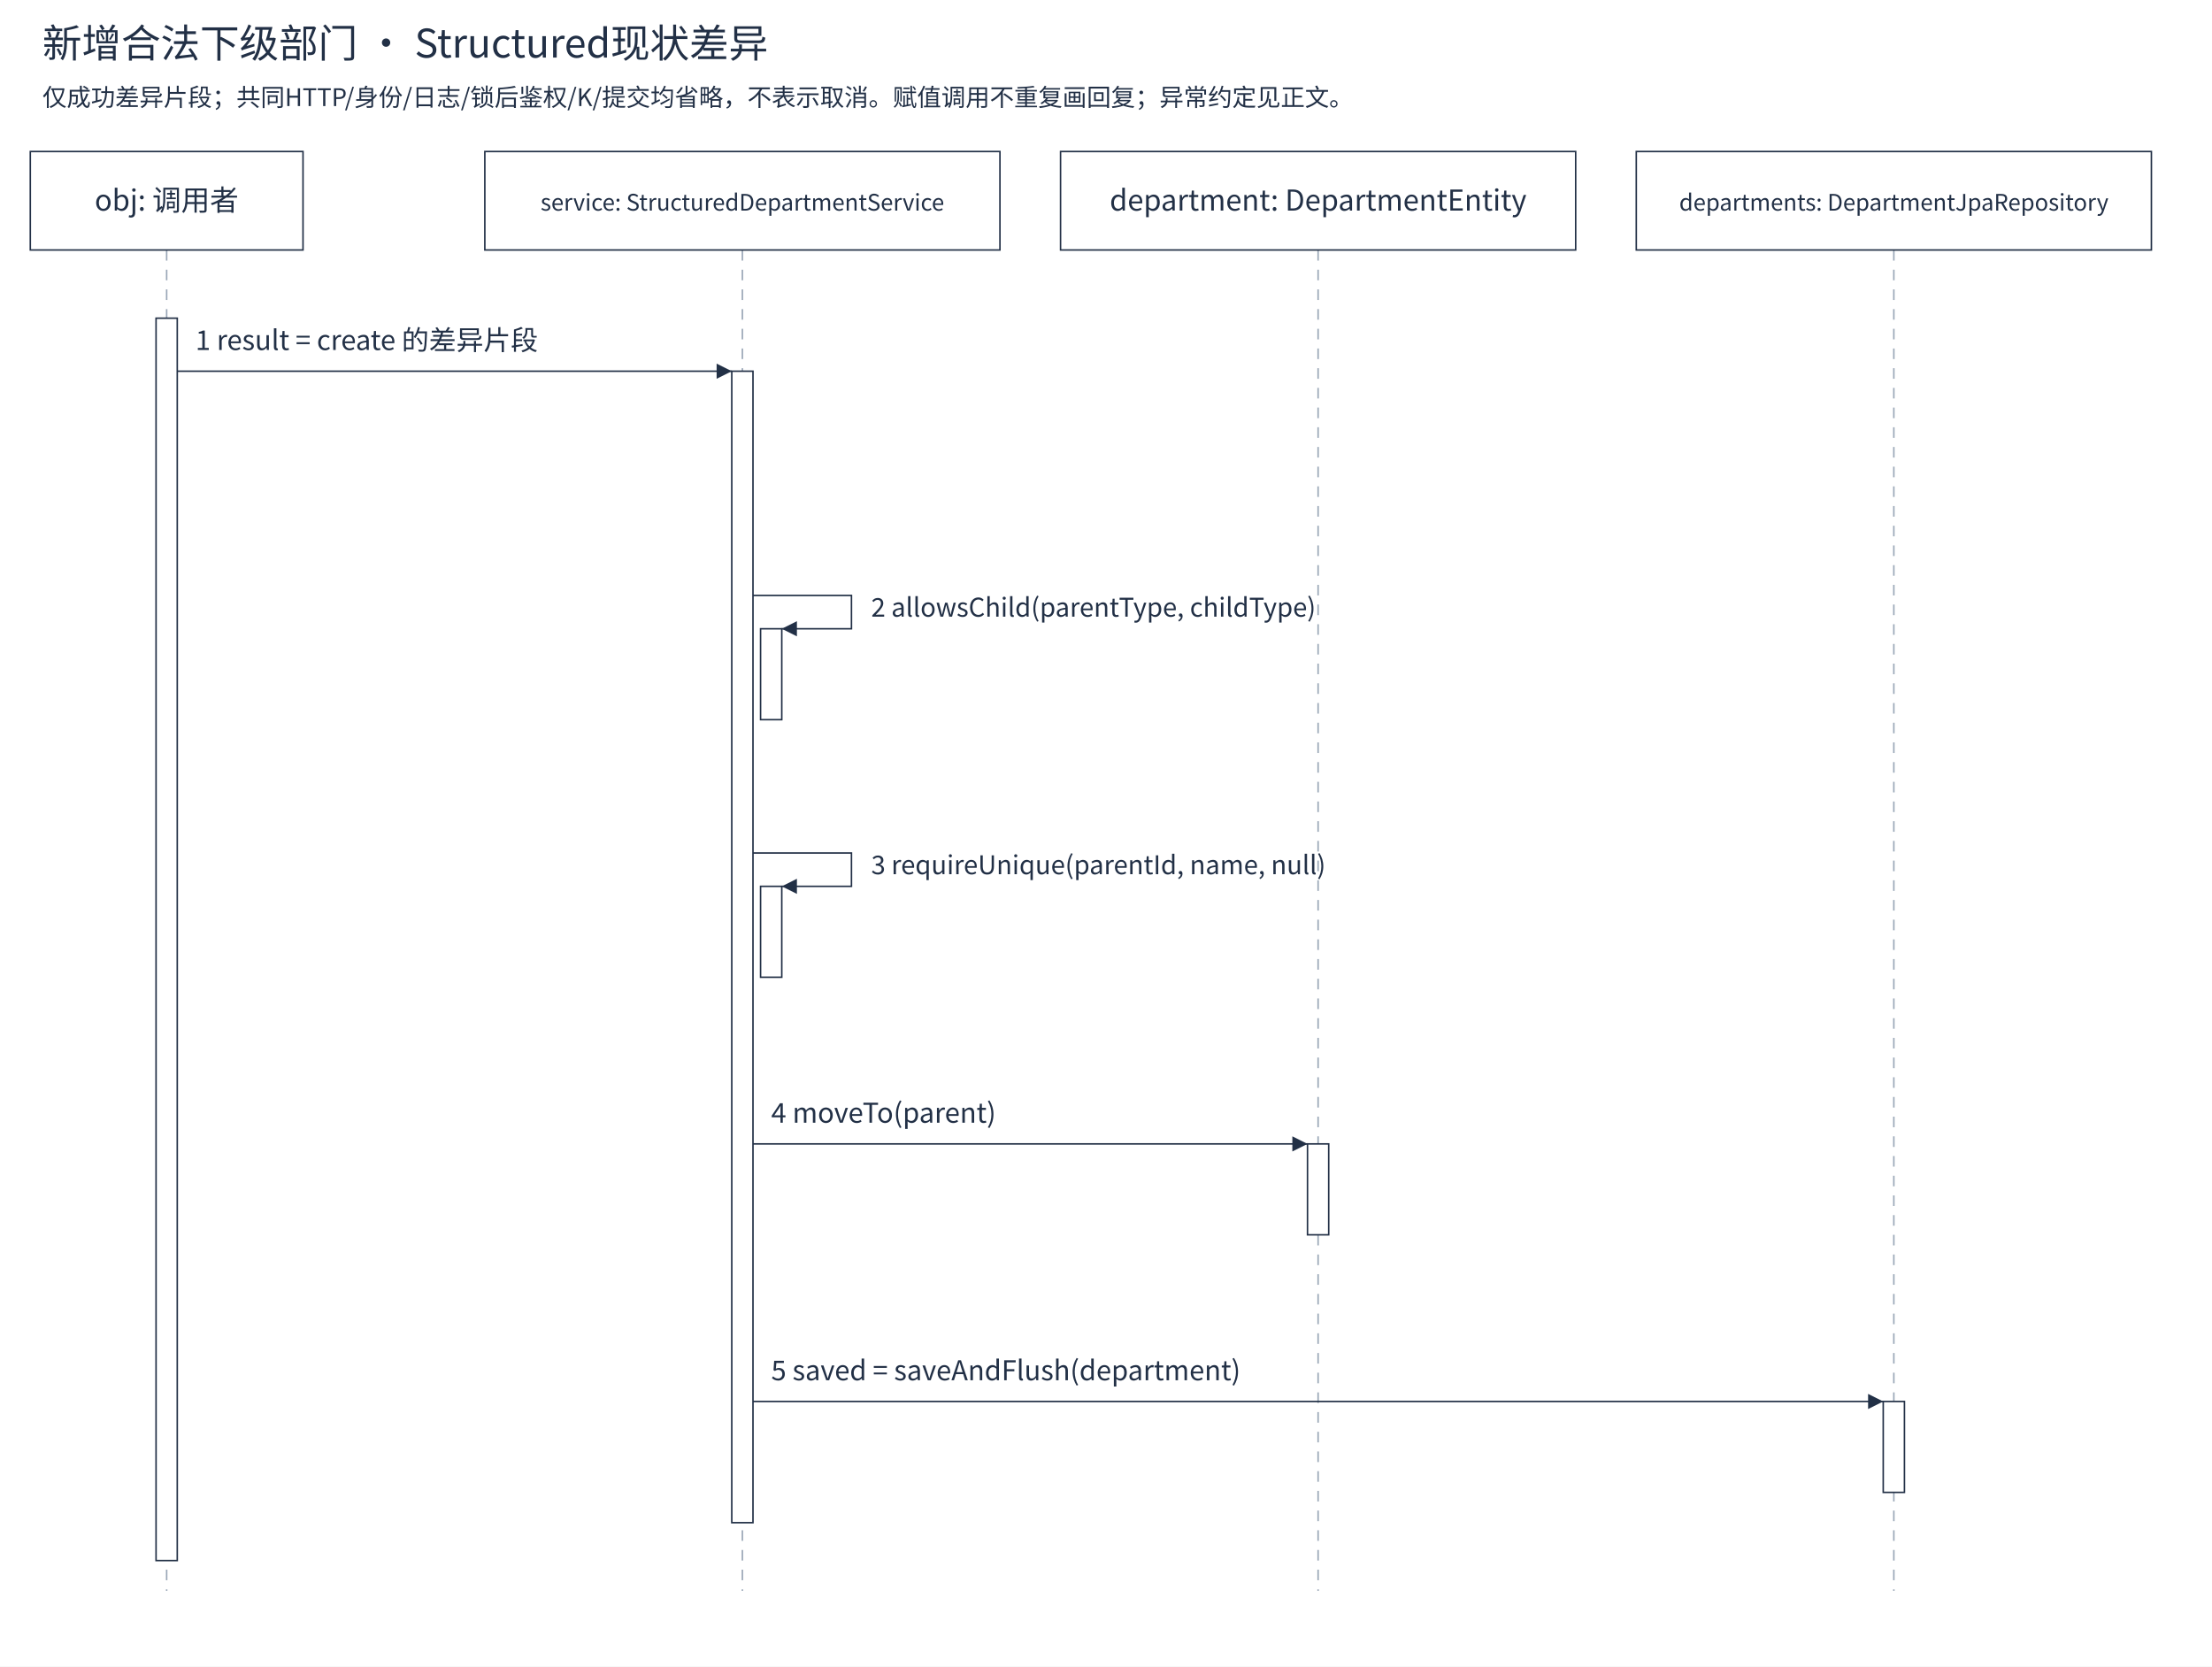
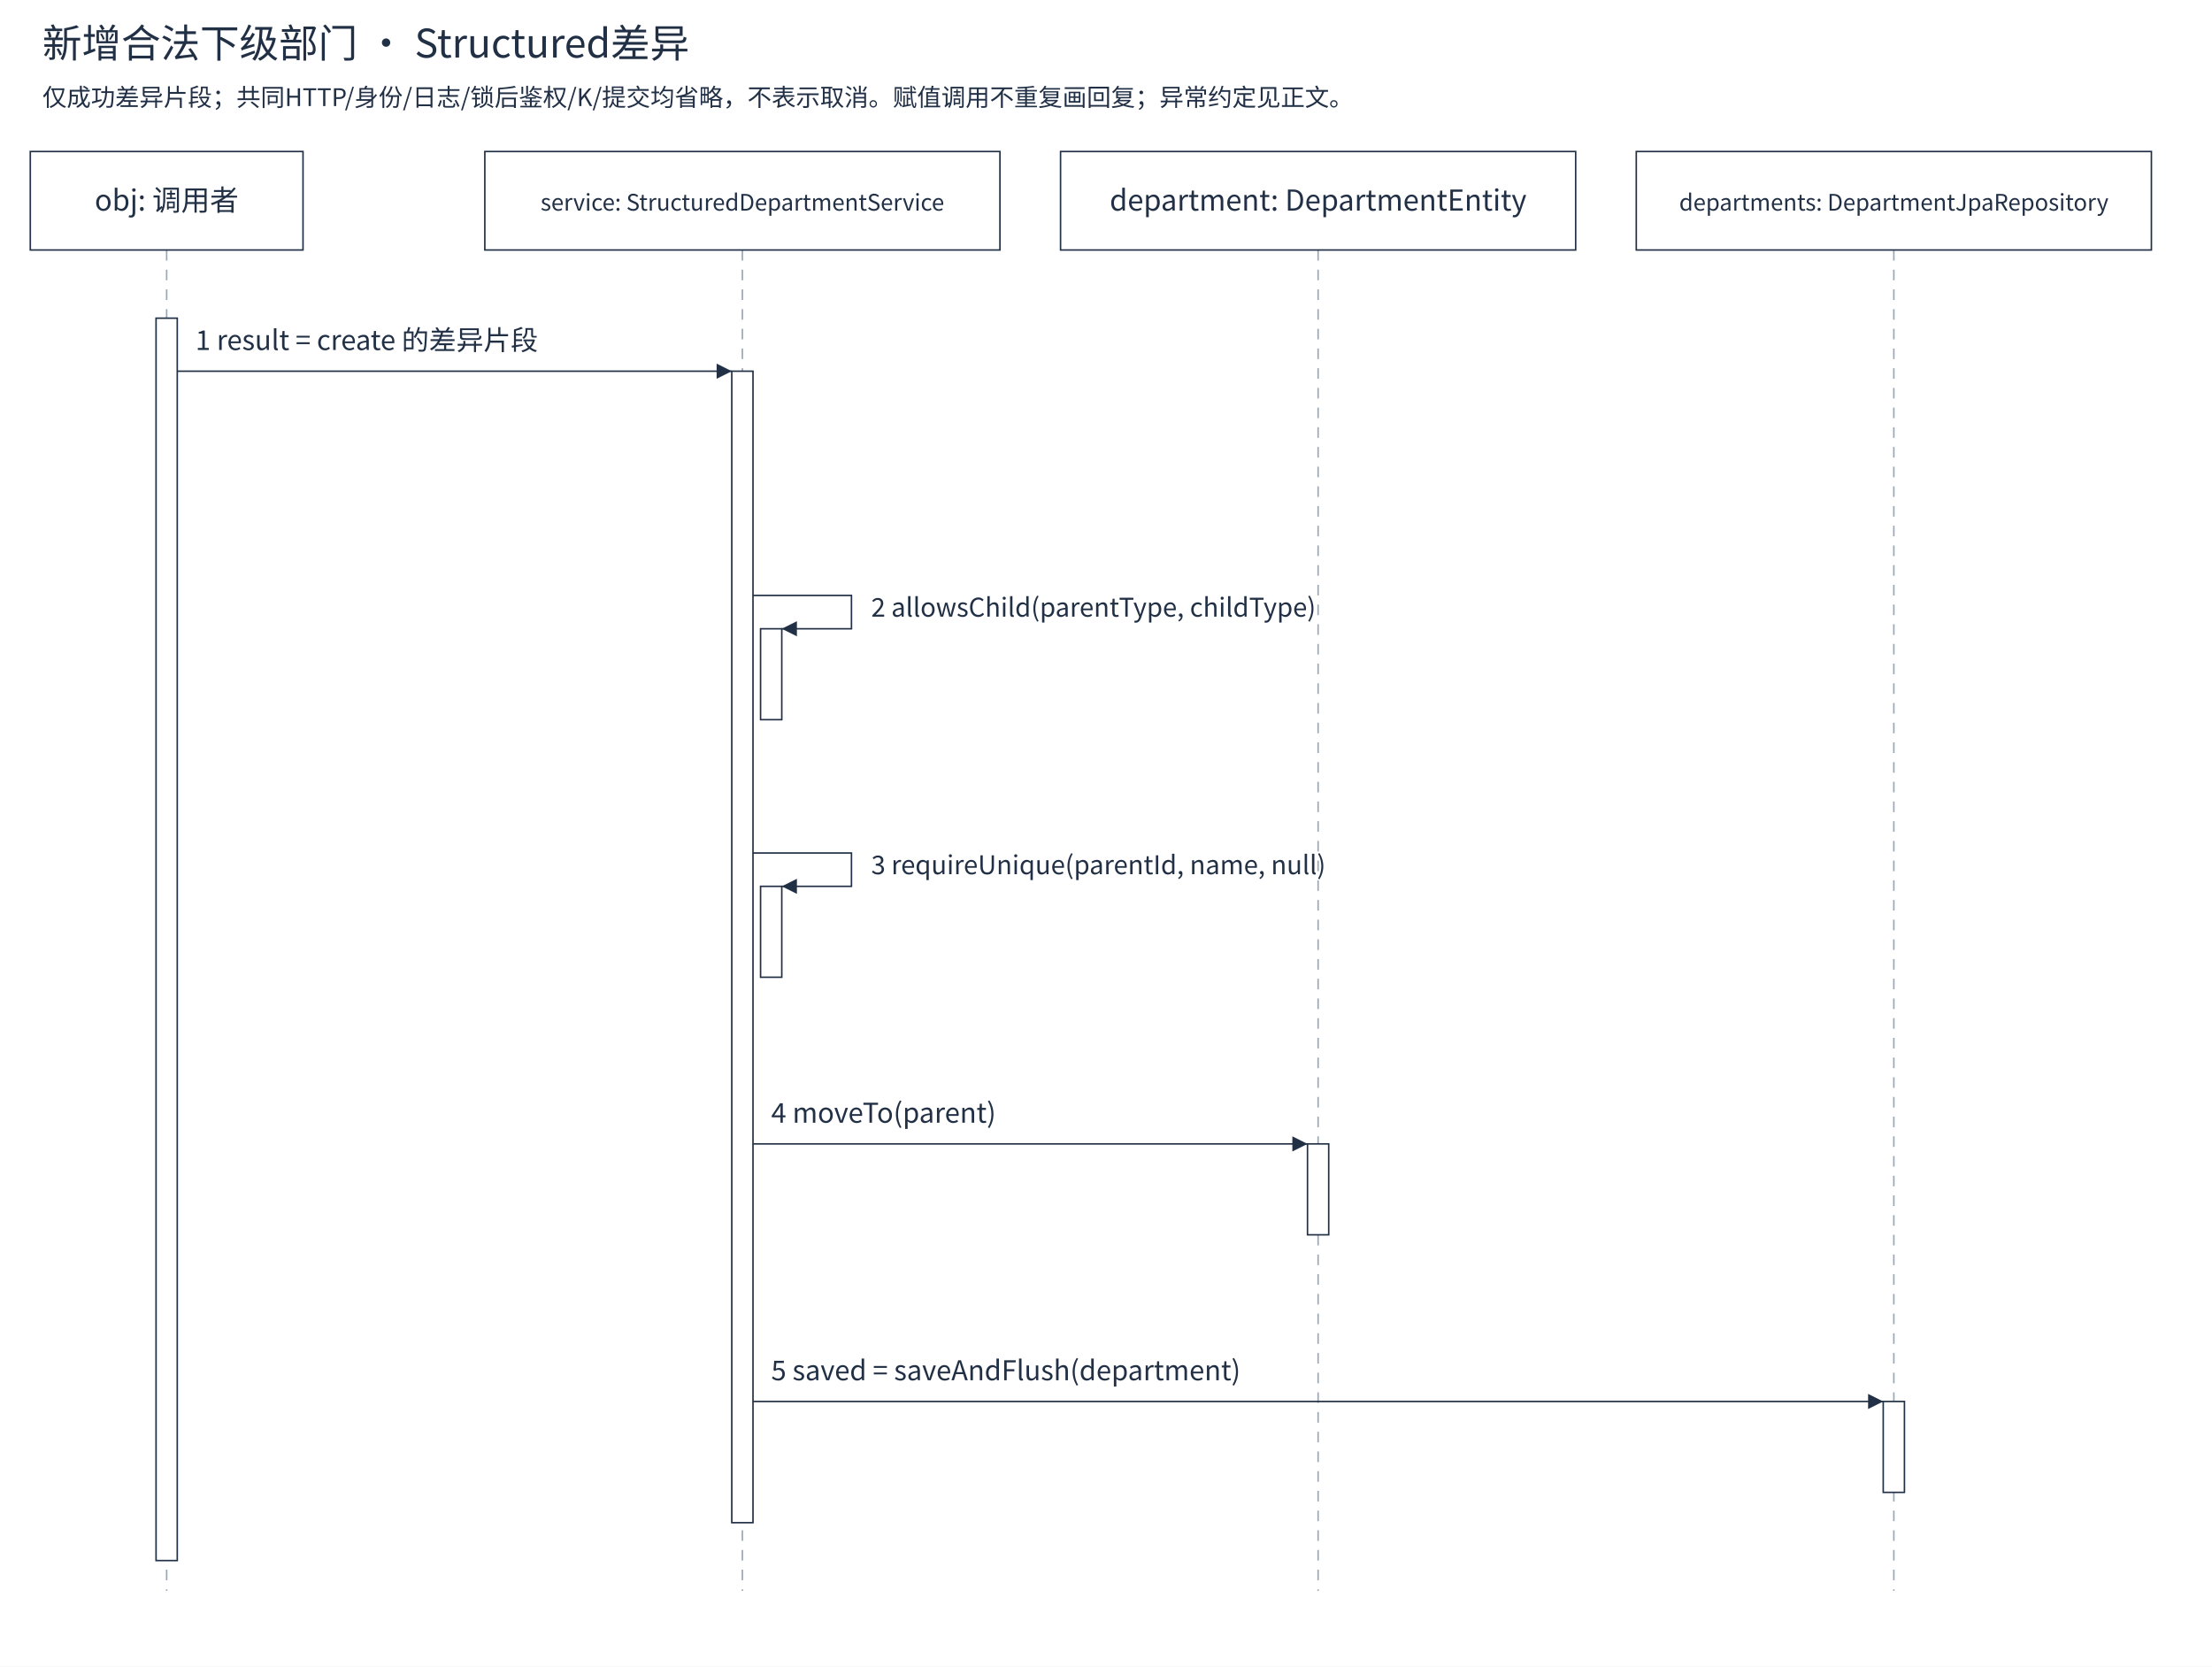
<svg xmlns="http://www.w3.org/2000/svg" width="1460" height="1100" viewBox="0 0 1460 1100">
  <defs>
    <marker id="open" markerWidth="12" markerHeight="12" refX="11" refY="6" orient="auto">
      <path d="M1,1 L11,6 L1,11" fill="none" stroke="#223046" stroke-width="1.5" />
    </marker>
    <marker id="triangle" markerWidth="14" markerHeight="14" refX="13" refY="7" orient="auto">
      <path d="M1,1 L13,7 L1,13 Z" fill="white" stroke="#245a93" stroke-width="1.4" />
    </marker>
    <marker id="filled" markerWidth="12" markerHeight="12" refX="11" refY="6" orient="auto">
      <path d="M1,1 L11,6 L1,11 Z" fill="#223046" />
    </marker>
  </defs>
  <rect width="100%" height="100%" fill="white" />
  <g font-family="Microsoft YaHei,Noto Sans CJK SC,Arial,sans-serif">
-     <text x="28" y="38" font-size="26" text-anchor="start" fill="#223046">新增合法下级部门 · Structured现状差异</text>
+     <text x="28" y="38" font-size="26" text-anchor="start" fill="#223046">新增合法下级部门 · Structured差异</text>
    <text x="28" y="70" font-size="16" text-anchor="start" fill="#223046">仅成功差异片段；共同HTTP/身份/日志/锁后鉴权/K/提交均省略，不表示取消。赋值调用不重复画回复；异常约定见正文。</text>
    <path d="M110,165V1050" stroke="#9aa7b7" stroke-dasharray="7 6" />
    <rect x="20" y="100" width="180" height="65" fill="white" stroke="#223046" />
    <text x="110" y="139" font-size="19" text-anchor="middle" fill="#223046">obj: 调用者</text>
    <path d="M490,165V1050" stroke="#9aa7b7" stroke-dasharray="7 6" />
    <rect x="320" y="100" width="340" height="65" fill="white" stroke="#223046" />
    <text x="490" y="139" font-size="14.972" text-anchor="middle" fill="#223046">service: StructuredDepartmentService</text>
    <path d="M870,165V1050" stroke="#9aa7b7" stroke-dasharray="7 6" />
    <rect x="700" y="100" width="340" height="65" fill="white" stroke="#223046" />
    <text x="870" y="139" font-size="19" text-anchor="middle" fill="#223046">department: DepartmentEntity</text>
    <path d="M1250,165V1050" stroke="#9aa7b7" stroke-dasharray="7 6" />
    <rect x="1080" y="100" width="340" height="65" fill="white" stroke="#223046" />
    <text x="1250" y="139" font-size="14.972" text-anchor="middle" fill="#223046">departments: DepartmentJpaRepository</text>
    <rect x="103" y="210" width="14" height="820" fill="white" stroke="#223046" />
    <rect x="483" y="245" width="14" height="760" fill="white" stroke="#223046" />
    <rect x="502" y="415" width="14" height="60" fill="white" stroke="#223046" />
    <rect x="502" y="585" width="14" height="60" fill="white" stroke="#223046" />
    <rect x="863" y="755" width="14" height="60" fill="white" stroke="#223046" />
    <rect x="1243" y="925" width="14" height="60" fill="white" stroke="#223046" />
    <path d="M117,245H483" stroke="#223046" marker-end="url(#filled)" />
    <text x="129" y="231" font-size="18" text-anchor="start" fill="#223046">1 result = create 的差异片段</text>
    <path d="M497,393h65V415H516" fill="none" stroke="#223046" marker-end="url(#filled)" />
    <text x="575" y="407" font-size="17" text-anchor="start" fill="#223046">2 allowsChild(parentType, childType)</text>
    <path d="M497,563h65V585H516" fill="none" stroke="#223046" marker-end="url(#filled)" />
    <text x="575" y="577" font-size="17" text-anchor="start" fill="#223046">3 requireUnique(parentId, name, null)</text>
    <path d="M497,755H863" stroke="#223046" marker-end="url(#filled)" />
    <text x="509" y="741" font-size="18" text-anchor="start" fill="#223046">4 moveTo(parent)</text>
    <path d="M497,925H1243" stroke="#223046" marker-end="url(#filled)" />
    <text x="509" y="911" font-size="18" text-anchor="start" fill="#223046">5 saved = saveAndFlush(department)</text>
  </g>
</svg>
